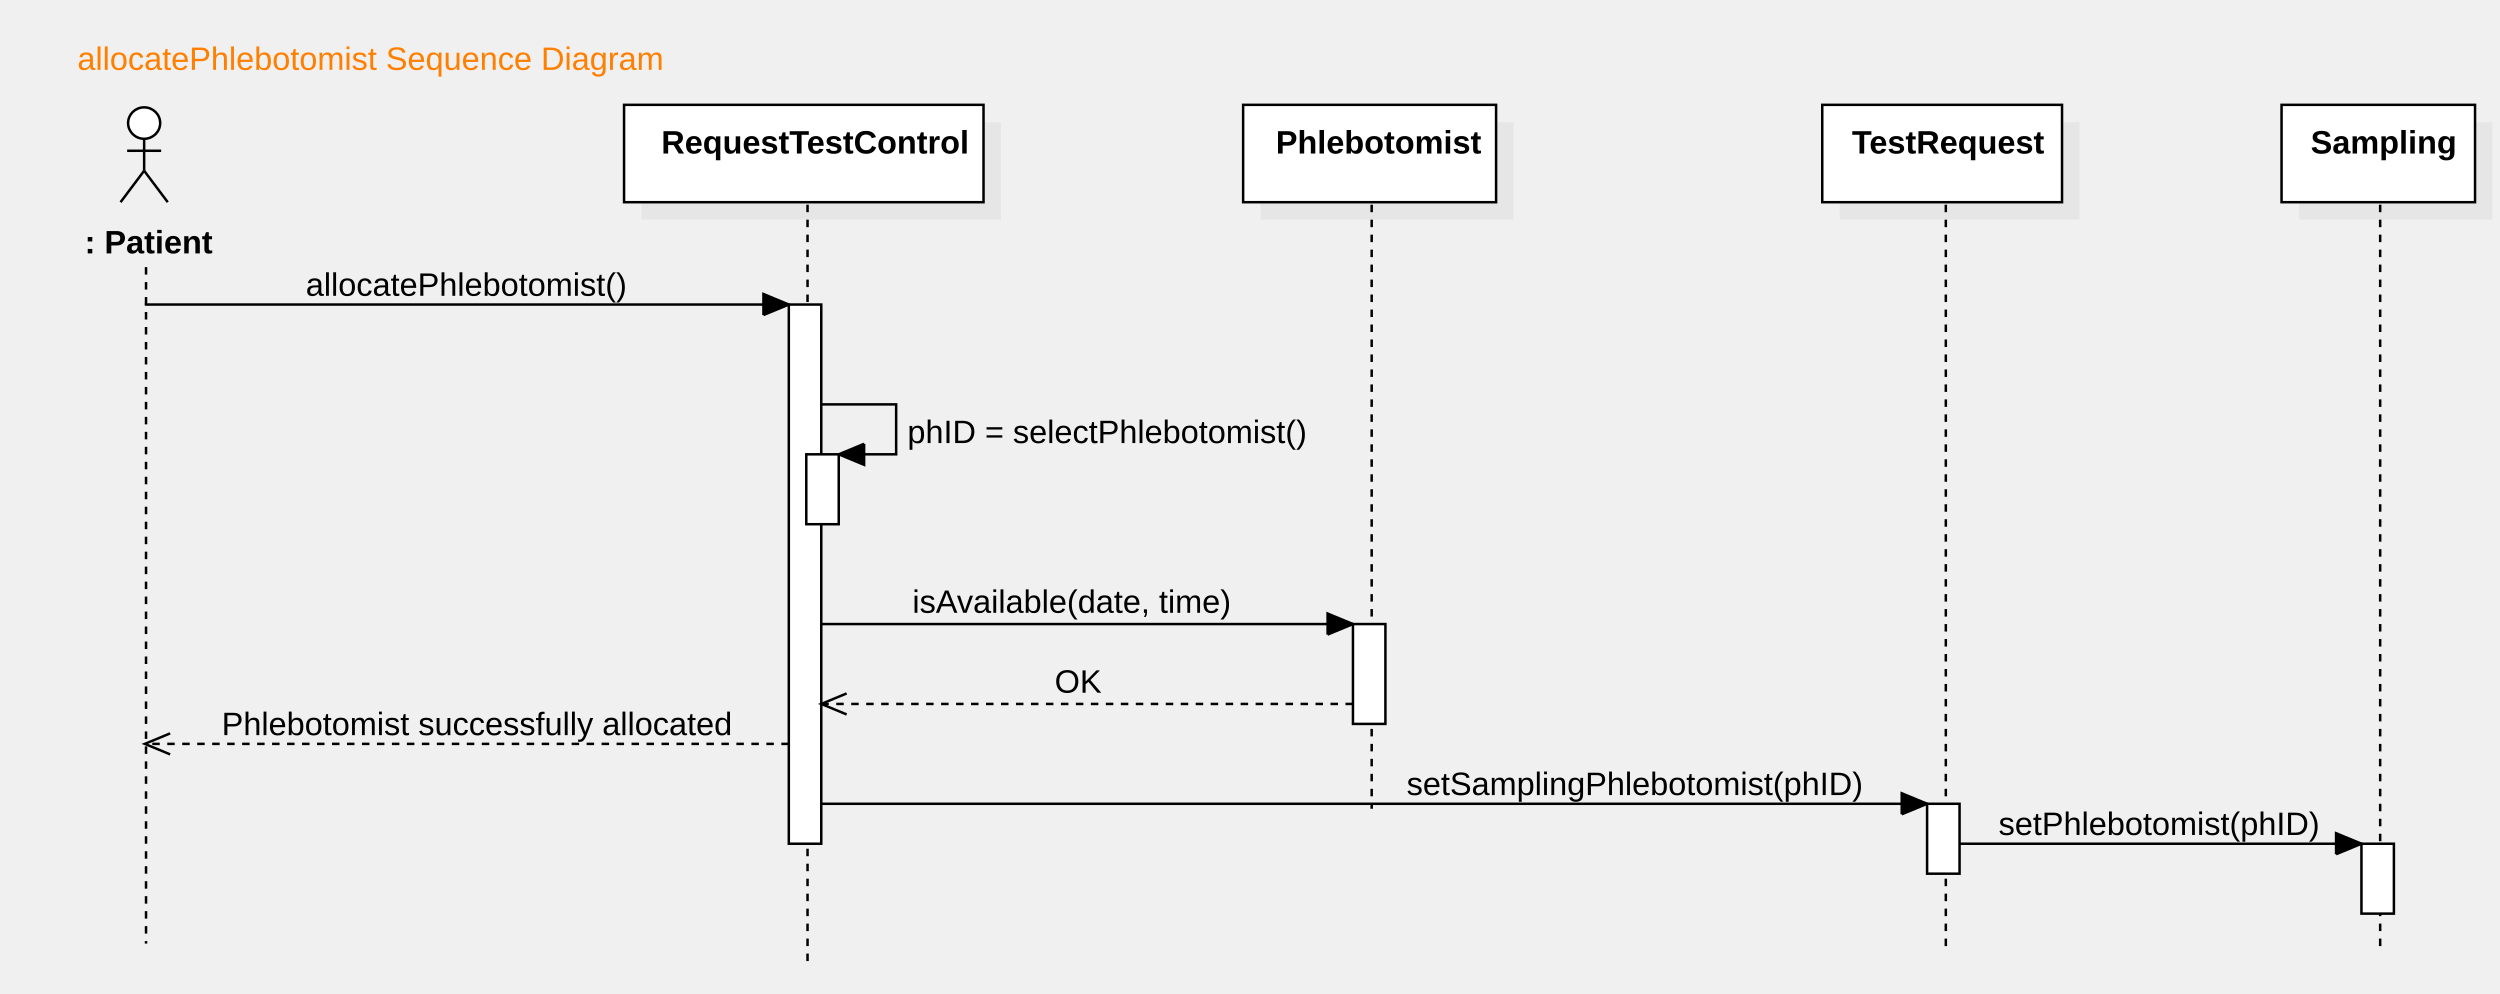
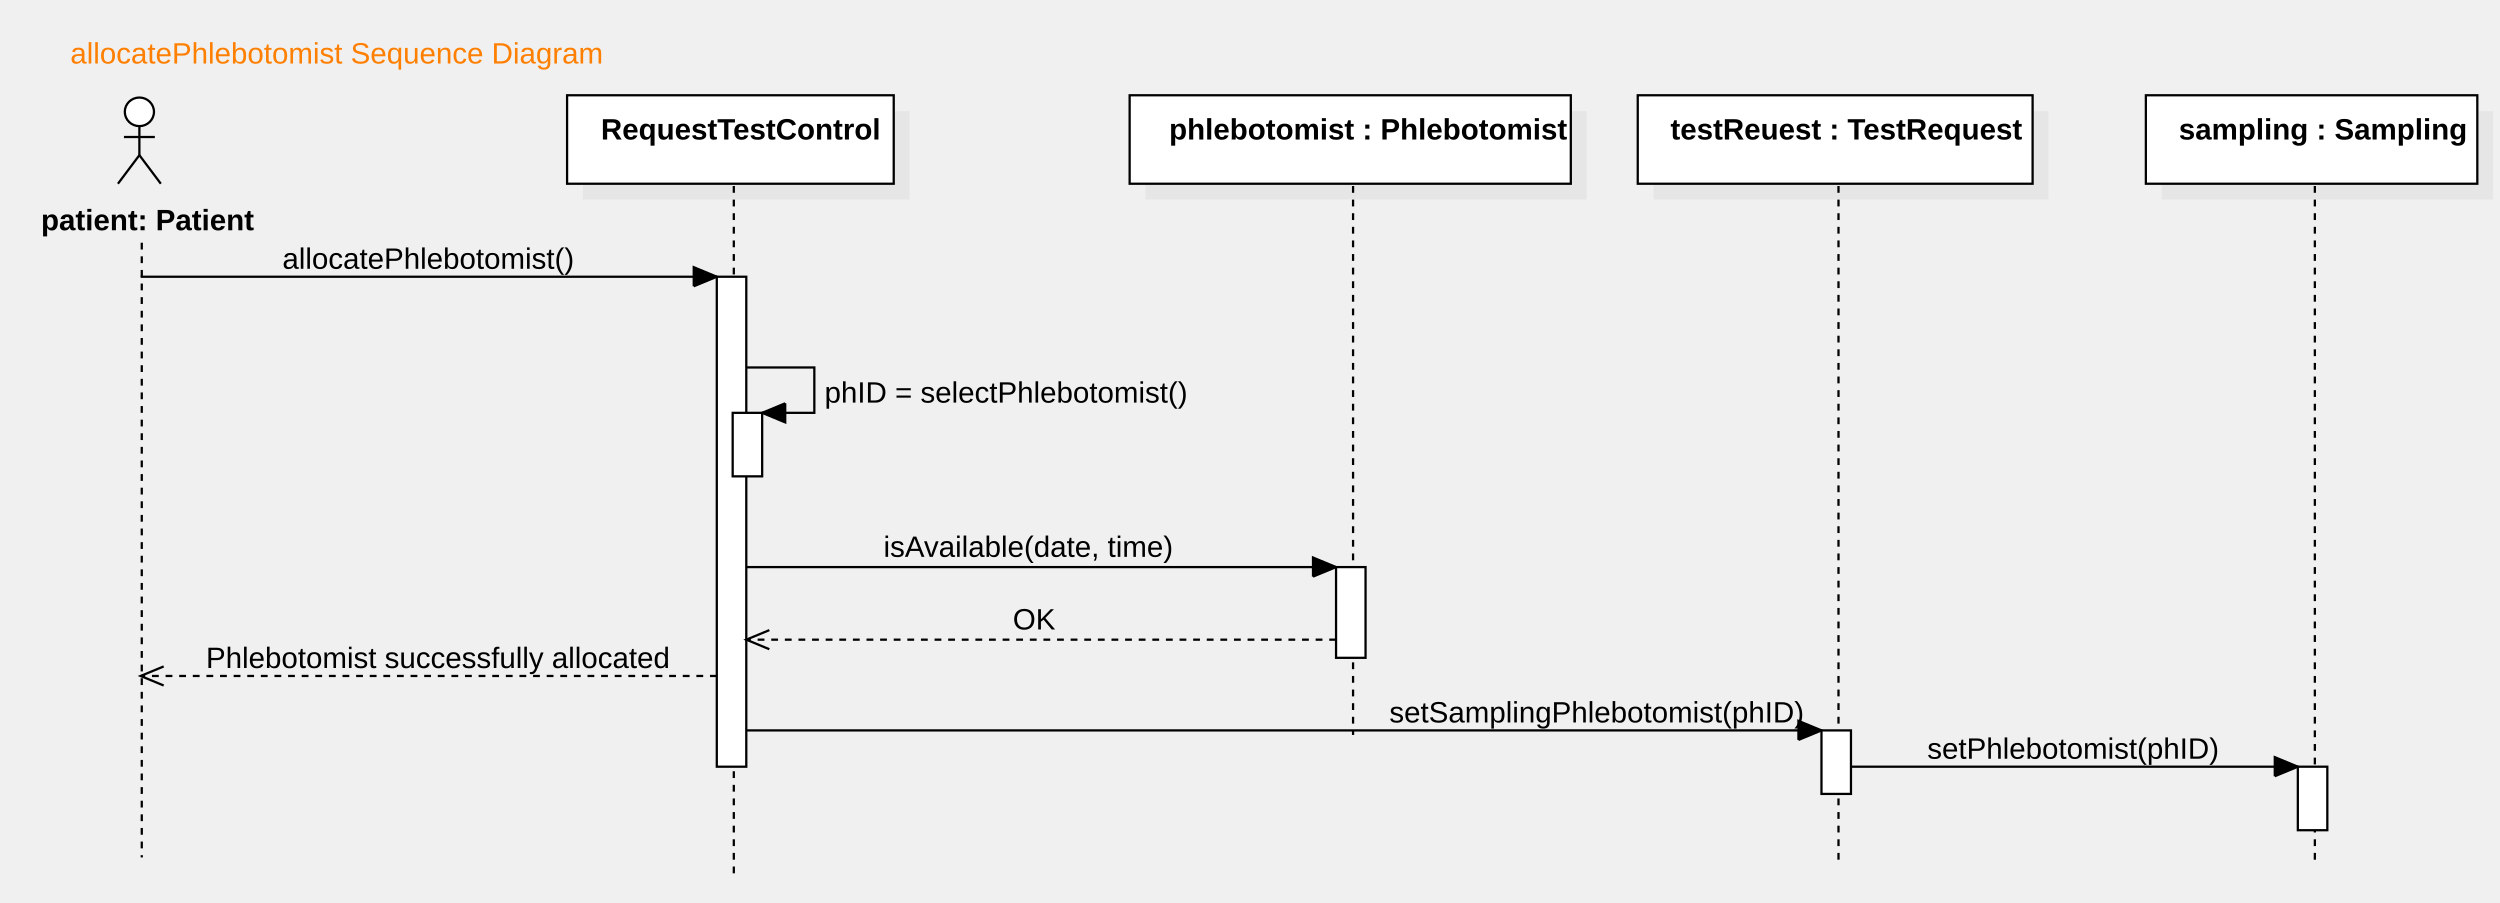
- <svg xmlns="http://www.w3.org/2000/svg" version="1.1" width="1001.506" height="398">
+ <svg xmlns="http://www.w3.org/2000/svg" version="1.1" width="1102.125" height="398">
  <defs />
  <g>
    <text fill="#eeeeee" stroke="none" font-family="Arial" font-size="24px" font-style="normal" font-weight="normal" text-decoration="none" x="0" y="0" />
    <text fill="#eeeeee" stroke="none" font-family="Arial" font-size="24px" font-style="normal" font-weight="normal" text-decoration="none" x="0" y="30" />
    <text fill="#eeeeee" stroke="none" font-family="Arial" font-size="24px" font-style="normal" font-weight="normal" text-decoration="none" x="0" y="60" />
    <text fill="#eeeeee" stroke="none" font-family="Arial" font-size="24px" font-style="normal" font-weight="normal" text-decoration="none" x="0" y="90" />
    <text fill="#eeeeee" stroke="none" font-family="Arial" font-size="24px" font-style="normal" font-weight="normal" text-decoration="none" x="0" y="120" />
    <text fill="#eeeeee" stroke="none" font-family="Arial" font-size="24px" font-style="normal" font-weight="normal" text-decoration="none" x="0" y="150" />
    <text fill="#eeeeee" stroke="none" font-family="Arial" font-size="24px" font-style="normal" font-weight="normal" text-decoration="none" x="0" y="180" />
    <text fill="#eeeeee" stroke="none" font-family="Arial" font-size="24px" font-style="normal" font-weight="normal" text-decoration="none" x="0" y="210" />
    <text fill="#eeeeee" stroke="none" font-family="Arial" font-size="24px" font-style="normal" font-weight="normal" text-decoration="none" x="0" y="240" />
    <text fill="#eeeeee" stroke="none" font-family="Arial" font-size="24px" font-style="normal" font-weight="normal" text-decoration="none" x="0" y="270" />
    <text fill="#eeeeee" stroke="none" font-family="Arial" font-size="24px" font-style="normal" font-weight="normal" text-decoration="none" x="0" y="300" />
    <text fill="#eeeeee" stroke="none" font-family="Arial" font-size="24px" font-style="normal" font-weight="normal" text-decoration="none" x="0" y="330" />
    <text fill="#eeeeee" stroke="none" font-family="Arial" font-size="24px" font-style="normal" font-weight="normal" text-decoration="none" x="0" y="360" />
    <text fill="#eeeeee" stroke="none" font-family="Arial" font-size="24px" font-style="normal" font-weight="normal" text-decoration="none" x="0" y="390" />
    <text fill="#eeeeee" stroke="none" font-family="Arial" font-size="24px" font-style="normal" font-weight="normal" text-decoration="none" x="200" y="0" />
    <text fill="#eeeeee" stroke="none" font-family="Arial" font-size="24px" font-style="normal" font-weight="normal" text-decoration="none" x="200" y="30" />
    <text fill="#eeeeee" stroke="none" font-family="Arial" font-size="24px" font-style="normal" font-weight="normal" text-decoration="none" x="200" y="60" />
    <text fill="#eeeeee" stroke="none" font-family="Arial" font-size="24px" font-style="normal" font-weight="normal" text-decoration="none" x="200" y="90" />
    <text fill="#eeeeee" stroke="none" font-family="Arial" font-size="24px" font-style="normal" font-weight="normal" text-decoration="none" x="200" y="120" />
    <text fill="#eeeeee" stroke="none" font-family="Arial" font-size="24px" font-style="normal" font-weight="normal" text-decoration="none" x="200" y="150" />
    <text fill="#eeeeee" stroke="none" font-family="Arial" font-size="24px" font-style="normal" font-weight="normal" text-decoration="none" x="200" y="180" />
    <text fill="#eeeeee" stroke="none" font-family="Arial" font-size="24px" font-style="normal" font-weight="normal" text-decoration="none" x="200" y="210" />
    <text fill="#eeeeee" stroke="none" font-family="Arial" font-size="24px" font-style="normal" font-weight="normal" text-decoration="none" x="200" y="240" />
    <text fill="#eeeeee" stroke="none" font-family="Arial" font-size="24px" font-style="normal" font-weight="normal" text-decoration="none" x="200" y="270" />
    <text fill="#eeeeee" stroke="none" font-family="Arial" font-size="24px" font-style="normal" font-weight="normal" text-decoration="none" x="200" y="300" />
    <text fill="#eeeeee" stroke="none" font-family="Arial" font-size="24px" font-style="normal" font-weight="normal" text-decoration="none" x="200" y="330" />
    <text fill="#eeeeee" stroke="none" font-family="Arial" font-size="24px" font-style="normal" font-weight="normal" text-decoration="none" x="200" y="360" />
    <text fill="#eeeeee" stroke="none" font-family="Arial" font-size="24px" font-style="normal" font-weight="normal" text-decoration="none" x="200" y="390" />
    <text fill="#eeeeee" stroke="none" font-family="Arial" font-size="24px" font-style="normal" font-weight="normal" text-decoration="none" x="400" y="0" />
    <text fill="#eeeeee" stroke="none" font-family="Arial" font-size="24px" font-style="normal" font-weight="normal" text-decoration="none" x="400" y="30" />
    <text fill="#eeeeee" stroke="none" font-family="Arial" font-size="24px" font-style="normal" font-weight="normal" text-decoration="none" x="400" y="60" />
    <text fill="#eeeeee" stroke="none" font-family="Arial" font-size="24px" font-style="normal" font-weight="normal" text-decoration="none" x="400" y="90" />
    <text fill="#eeeeee" stroke="none" font-family="Arial" font-size="24px" font-style="normal" font-weight="normal" text-decoration="none" x="400" y="120" />
    <text fill="#eeeeee" stroke="none" font-family="Arial" font-size="24px" font-style="normal" font-weight="normal" text-decoration="none" x="400" y="150" />
    <text fill="#eeeeee" stroke="none" font-family="Arial" font-size="24px" font-style="normal" font-weight="normal" text-decoration="none" x="400" y="180" />
    <text fill="#eeeeee" stroke="none" font-family="Arial" font-size="24px" font-style="normal" font-weight="normal" text-decoration="none" x="400" y="210" />
    <text fill="#eeeeee" stroke="none" font-family="Arial" font-size="24px" font-style="normal" font-weight="normal" text-decoration="none" x="400" y="240" />
    <text fill="#eeeeee" stroke="none" font-family="Arial" font-size="24px" font-style="normal" font-weight="normal" text-decoration="none" x="400" y="270" />
    <text fill="#eeeeee" stroke="none" font-family="Arial" font-size="24px" font-style="normal" font-weight="normal" text-decoration="none" x="400" y="300" />
    <text fill="#eeeeee" stroke="none" font-family="Arial" font-size="24px" font-style="normal" font-weight="normal" text-decoration="none" x="400" y="330" />
    <text fill="#eeeeee" stroke="none" font-family="Arial" font-size="24px" font-style="normal" font-weight="normal" text-decoration="none" x="400" y="360" />
    <text fill="#eeeeee" stroke="none" font-family="Arial" font-size="24px" font-style="normal" font-weight="normal" text-decoration="none" x="400" y="390" />
    <text fill="#eeeeee" stroke="none" font-family="Arial" font-size="24px" font-style="normal" font-weight="normal" text-decoration="none" x="600" y="0" />
    <text fill="#eeeeee" stroke="none" font-family="Arial" font-size="24px" font-style="normal" font-weight="normal" text-decoration="none" x="600" y="30" />
    <text fill="#eeeeee" stroke="none" font-family="Arial" font-size="24px" font-style="normal" font-weight="normal" text-decoration="none" x="600" y="60" />
    <text fill="#eeeeee" stroke="none" font-family="Arial" font-size="24px" font-style="normal" font-weight="normal" text-decoration="none" x="600" y="90" />
    <text fill="#eeeeee" stroke="none" font-family="Arial" font-size="24px" font-style="normal" font-weight="normal" text-decoration="none" x="600" y="120" />
    <text fill="#eeeeee" stroke="none" font-family="Arial" font-size="24px" font-style="normal" font-weight="normal" text-decoration="none" x="600" y="150" />
    <text fill="#eeeeee" stroke="none" font-family="Arial" font-size="24px" font-style="normal" font-weight="normal" text-decoration="none" x="600" y="180" />
    <text fill="#eeeeee" stroke="none" font-family="Arial" font-size="24px" font-style="normal" font-weight="normal" text-decoration="none" x="600" y="210" />
    <text fill="#eeeeee" stroke="none" font-family="Arial" font-size="24px" font-style="normal" font-weight="normal" text-decoration="none" x="600" y="240" />
    <text fill="#eeeeee" stroke="none" font-family="Arial" font-size="24px" font-style="normal" font-weight="normal" text-decoration="none" x="600" y="270" />
    <text fill="#eeeeee" stroke="none" font-family="Arial" font-size="24px" font-style="normal" font-weight="normal" text-decoration="none" x="600" y="300" />
    <text fill="#eeeeee" stroke="none" font-family="Arial" font-size="24px" font-style="normal" font-weight="normal" text-decoration="none" x="600" y="330" />
    <text fill="#eeeeee" stroke="none" font-family="Arial" font-size="24px" font-style="normal" font-weight="normal" text-decoration="none" x="600" y="360" />
    <text fill="#eeeeee" stroke="none" font-family="Arial" font-size="24px" font-style="normal" font-weight="normal" text-decoration="none" x="600" y="390" />
    <text fill="#eeeeee" stroke="none" font-family="Arial" font-size="24px" font-style="normal" font-weight="normal" text-decoration="none" x="800" y="0" />
    <text fill="#eeeeee" stroke="none" font-family="Arial" font-size="24px" font-style="normal" font-weight="normal" text-decoration="none" x="800" y="30" />
    <text fill="#eeeeee" stroke="none" font-family="Arial" font-size="24px" font-style="normal" font-weight="normal" text-decoration="none" x="800" y="60" />
    <text fill="#eeeeee" stroke="none" font-family="Arial" font-size="24px" font-style="normal" font-weight="normal" text-decoration="none" x="800" y="90" />
    <text fill="#eeeeee" stroke="none" font-family="Arial" font-size="24px" font-style="normal" font-weight="normal" text-decoration="none" x="800" y="120" />
    <text fill="#eeeeee" stroke="none" font-family="Arial" font-size="24px" font-style="normal" font-weight="normal" text-decoration="none" x="800" y="150" />
    <text fill="#eeeeee" stroke="none" font-family="Arial" font-size="24px" font-style="normal" font-weight="normal" text-decoration="none" x="800" y="180" />
    <text fill="#eeeeee" stroke="none" font-family="Arial" font-size="24px" font-style="normal" font-weight="normal" text-decoration="none" x="800" y="210" />
    <text fill="#eeeeee" stroke="none" font-family="Arial" font-size="24px" font-style="normal" font-weight="normal" text-decoration="none" x="800" y="240" />
    <text fill="#eeeeee" stroke="none" font-family="Arial" font-size="24px" font-style="normal" font-weight="normal" text-decoration="none" x="800" y="270" />
    <text fill="#eeeeee" stroke="none" font-family="Arial" font-size="24px" font-style="normal" font-weight="normal" text-decoration="none" x="800" y="300" />
    <text fill="#eeeeee" stroke="none" font-family="Arial" font-size="24px" font-style="normal" font-weight="normal" text-decoration="none" x="800" y="330" />
    <text fill="#eeeeee" stroke="none" font-family="Arial" font-size="24px" font-style="normal" font-weight="normal" text-decoration="none" x="800" y="360" />
    <text fill="#eeeeee" stroke="none" font-family="Arial" font-size="24px" font-style="normal" font-weight="normal" text-decoration="none" x="800" y="390" />
    <text fill="#eeeeee" stroke="none" font-family="Arial" font-size="24px" font-style="normal" font-weight="normal" text-decoration="none" x="1000" y="0" />
    <text fill="#eeeeee" stroke="none" font-family="Arial" font-size="24px" font-style="normal" font-weight="normal" text-decoration="none" x="1000" y="30" />
    <text fill="#eeeeee" stroke="none" font-family="Arial" font-size="24px" font-style="normal" font-weight="normal" text-decoration="none" x="1000" y="60" />
    <text fill="#eeeeee" stroke="none" font-family="Arial" font-size="24px" font-style="normal" font-weight="normal" text-decoration="none" x="1000" y="90" />
    <text fill="#eeeeee" stroke="none" font-family="Arial" font-size="24px" font-style="normal" font-weight="normal" text-decoration="none" x="1000" y="120" />
    <text fill="#eeeeee" stroke="none" font-family="Arial" font-size="24px" font-style="normal" font-weight="normal" text-decoration="none" x="1000" y="150" />
    <text fill="#eeeeee" stroke="none" font-family="Arial" font-size="24px" font-style="normal" font-weight="normal" text-decoration="none" x="1000" y="180" />
    <text fill="#eeeeee" stroke="none" font-family="Arial" font-size="24px" font-style="normal" font-weight="normal" text-decoration="none" x="1000" y="210" />
    <text fill="#eeeeee" stroke="none" font-family="Arial" font-size="24px" font-style="normal" font-weight="normal" text-decoration="none" x="1000" y="240" />
    <text fill="#eeeeee" stroke="none" font-family="Arial" font-size="24px" font-style="normal" font-weight="normal" text-decoration="none" x="1000" y="270" />
    <text fill="#eeeeee" stroke="none" font-family="Arial" font-size="24px" font-style="normal" font-weight="normal" text-decoration="none" x="1000" y="300" />
    <text fill="#eeeeee" stroke="none" font-family="Arial" font-size="24px" font-style="normal" font-weight="normal" text-decoration="none" x="1000" y="330" />
    <text fill="#eeeeee" stroke="none" font-family="Arial" font-size="24px" font-style="normal" font-weight="normal" text-decoration="none" x="1000" y="360" />
    <text fill="#eeeeee" stroke="none" font-family="Arial" font-size="24px" font-style="normal" font-weight="normal" text-decoration="none" x="1000" y="390" />
    <g transform="translate(-278,2) scale(1,1)">
-       <path fill="#ffffff" stroke="none" d="M 329.314 47.3 C 329.314 43.821 332.193 41 335.743 41 C 339.294 41 342.172 43.821 342.172 47.3 C 342.172 50.779 339.294 53.6 335.743 53.6 C 332.193 53.6 329.314 50.779 329.314 47.3 Z" />
-     </g>
-     <g transform="translate(-278,2) scale(1,1)">
-       <path fill="none" stroke="#000000" d="M 329.314 47.3 C 329.314 43.821 332.193 41 335.743 41 C 339.294 41 342.172 43.821 342.172 47.3 C 342.172 50.779 339.294 53.6 335.743 53.6 C 332.193 53.6 329.314 50.779 329.314 47.3 Z" stroke-miterlimit="10" />
-     </g>
-     <g transform="translate(-278,2) scale(1,1)">
-       <path fill="none" stroke="#000000" d="M 335.743 53.6 L 335.743 66.4" stroke-miterlimit="10" />
-     </g>
-     <g transform="translate(-278,2) scale(1,1)">
-       <path fill="none" stroke="#000000" d="M 328.936 58.4 L 342.551 58.4" stroke-miterlimit="10" />
-     </g>
-     <g transform="translate(-278,2) scale(1,1)">
-       <path fill="none" stroke="#000000" d="M 335.743 66.4 L 326.289 79" stroke-miterlimit="10" />
-     </g>
-     <g transform="translate(-278,2) scale(1,1)">
-       <path fill="none" stroke="#000000" d="M 335.743 66.4 L 345.198 79" stroke-miterlimit="10" />
-     </g>
-     <g transform="translate(-278,2) scale(1,1)">
-       <g>
-         <path fill="none" stroke="none" />
-         <text fill="#000000" stroke="none" font-family="Arial" font-size="13px" font-style="normal" font-weight="bold" text-decoration="none" x="311.895" y="99.5">: Patient</text>
-       </g>
-     </g>
-     <g transform="translate(-278,2) scale(1,1)">
-       <path fill="none" stroke="#000000" d="M 336.5 105 L 336.5 376" stroke-miterlimit="10" stroke-dasharray="3" />
+       <path fill="#ffffff" stroke="none" d="M 333.018 47.3 C 333.018 43.821 335.897 41 339.447 41 C 342.998 41 345.876 43.821 345.876 47.3 C 345.876 50.779 342.998 53.6 339.447 53.6 C 335.897 53.6 333.018 50.779 333.018 47.3 Z" />
+     </g>
+     <g transform="translate(-278,2) scale(1,1)">
+       <path fill="none" stroke="#000000" d="M 333.018 47.3 C 333.018 43.821 335.897 41 339.447 41 C 342.998 41 345.876 43.821 345.876 47.3 C 345.876 50.779 342.998 53.6 339.447 53.6 C 335.897 53.6 333.018 50.779 333.018 47.3 Z" stroke-miterlimit="10" />
+     </g>
+     <g transform="translate(-278,2) scale(1,1)">
+       <path fill="none" stroke="#000000" d="M 339.447 53.6 L 339.447 66.4" stroke-miterlimit="10" />
+     </g>
+     <g transform="translate(-278,2) scale(1,1)">
+       <path fill="none" stroke="#000000" d="M 332.64 58.4 L 346.255 58.4" stroke-miterlimit="10" />
+     </g>
+     <g transform="translate(-278,2) scale(1,1)">
+       <path fill="none" stroke="#000000" d="M 339.447 66.4 L 329.993 79" stroke-miterlimit="10" />
+     </g>
+     <g transform="translate(-278,2) scale(1,1)">
+       <path fill="none" stroke="#000000" d="M 339.447 66.4 L 348.902 79" stroke-miterlimit="10" />
+     </g>
+     <g transform="translate(-278,2) scale(1,1)">
+       <g>
+         <path fill="none" stroke="none" />
+         <text fill="#000000" stroke="none" font-family="Arial" font-size="13px" font-style="normal" font-weight="bold" text-decoration="none" x="296.083" y="99.5">patient: Patient</text>
+       </g>
+     </g>
+     <g transform="translate(-278,2) scale(1,1)">
+       <path fill="none" stroke="#000000" d="M 340.5 105 L 340.5 376" stroke-miterlimit="10" stroke-dasharray="3" />
    </g>
    <g transform="translate(-278,2) scale(1,1)">
      <rect fill="#C0C0C0" stroke="none" x="535" y="47" width="144" height="39" opacity="0.2" />
    </g>
    <g transform="translate(-278,2) scale(1,1)">
      <rect fill="#ffffff" stroke="none" x="528" y="40" width="144" height="39" />
    </g>
    <g transform="translate(-278,2) scale(1,1)">
      <path fill="none" stroke="#000000" d="M 528 40 L 672 40 L 672 79 L 528 79 L 528 40 Z Z" stroke-miterlimit="10" />
    </g>
    <g transform="translate(-278,2) scale(1,1)">
      <g>
        <path fill="none" stroke="none" />
        <text fill="#000000" stroke="none" font-family="Arial" font-size="13px" font-style="normal" font-weight="bold" text-decoration="none" x="542.916" y="59.5">RequestTestControl</text>
      </g>
    </g>
    <g transform="translate(-278,2) scale(1,1)">
      <path fill="none" stroke="#000000" d="M 601.5 80 L 601.5 386" stroke-miterlimit="10" stroke-dasharray="3" />
    </g>
    <g transform="translate(-278,2) scale(1,1)">
      <g>
        <path fill="none" stroke="none" />
        <text fill="#ff7f00" stroke="none" font-family="Arial" font-size="13px" font-style="normal" font-weight="normal" text-decoration="none" x="309" y="26">allocatePhlebotomist Sequence Diagram</text>
      </g>
    </g>
    <g transform="translate(-278,2) scale(1,1)">
-       <rect fill="#C0C0C0" stroke="none" x="1199" y="47" width="77.506" height="39" opacity="0.2" />
-     </g>
-     <g transform="translate(-278,2) scale(1,1)">
-       <rect fill="#ffffff" stroke="none" x="1192" y="40" width="77.506" height="39" />
-     </g>
-     <g transform="translate(-278,2) scale(1,1)">
-       <path fill="none" stroke="#000000" d="M 1192 40 L 1269.506 40 L 1269.506 79 L 1192 79 L 1192 40 Z Z" stroke-miterlimit="10" />
-     </g>
-     <g transform="translate(-278,2) scale(1,1)">
-       <g>
-         <path fill="none" stroke="none" />
-         <text fill="#000000" stroke="none" font-family="Arial" font-size="13px" font-style="normal" font-weight="bold" text-decoration="none" x="1203.655" y="59.5">Sampling</text>
-       </g>
-     </g>
-     <g transform="translate(-278,2) scale(1,1)">
-       <path fill="none" stroke="#000000" d="M 1231.5 80 L 1231.5 378" stroke-miterlimit="10" stroke-dasharray="3" />
-     </g>
-     <g transform="translate(-278,2) scale(1,1)">
-       <rect fill="#C0C0C0" stroke="none" x="783" y="47" width="101.335" height="39" opacity="0.2" />
-     </g>
-     <g transform="translate(-278,2) scale(1,1)">
-       <rect fill="#ffffff" stroke="none" x="776" y="40" width="101.335" height="39" />
-     </g>
-     <g transform="translate(-278,2) scale(1,1)">
-       <path fill="none" stroke="#000000" d="M 776 40 L 877.335 40 L 877.335 79 L 776 79 L 776 40 Z Z" stroke-miterlimit="10" />
-     </g>
-     <g transform="translate(-278,2) scale(1,1)">
-       <g>
-         <path fill="none" stroke="none" />
-         <text fill="#000000" stroke="none" font-family="Arial" font-size="13px" font-style="normal" font-weight="bold" text-decoration="none" x="789.093" y="59.5">Phlebotomist</text>
-       </g>
-     </g>
-     <g transform="translate(-278,2) scale(1,1)">
-       <path fill="none" stroke="#000000" d="M 827.5 80 L 827.5 322" stroke-miterlimit="10" stroke-dasharray="3" />
-     </g>
-     <g transform="translate(-278,2) scale(1,1)">
-       <rect fill="#C0C0C0" stroke="none" x="1015" y="47" width="96.054" height="39" opacity="0.2" />
-     </g>
-     <g transform="translate(-278,2) scale(1,1)">
-       <rect fill="#ffffff" stroke="none" x="1008" y="40" width="96.054" height="39" />
-     </g>
-     <g transform="translate(-278,2) scale(1,1)">
-       <path fill="none" stroke="#000000" d="M 1008 40 L 1104.054 40 L 1104.054 79 L 1008 79 L 1008 40 Z Z" stroke-miterlimit="10" />
-     </g>
-     <g transform="translate(-278,2) scale(1,1)">
-       <g>
-         <path fill="none" stroke="none" />
-         <text fill="#000000" stroke="none" font-family="Arial" font-size="13px" font-style="normal" font-weight="bold" text-decoration="none" x="1019.896" y="59.5">TestRequest</text>
-       </g>
-     </g>
-     <g transform="translate(-278,2) scale(1,1)">
-       <path fill="none" stroke="#000000" d="M 1057.5 80 L 1057.5 378" stroke-miterlimit="10" stroke-dasharray="3" />
-     </g>
-     <g transform="translate(-278,2) scale(1,1)">
-       <path fill="none" stroke="#000000" d="M 336 120 L 594 120" stroke-miterlimit="10" />
+       <rect fill="#C0C0C0" stroke="none" x="1231" y="47" width="146.125" height="39" opacity="0.2" />
+     </g>
+     <g transform="translate(-278,2) scale(1,1)">
+       <rect fill="#ffffff" stroke="none" x="1224" y="40" width="146.125" height="39" />
+     </g>
+     <g transform="translate(-278,2) scale(1,1)">
+       <path fill="none" stroke="#000000" d="M 1224 40 L 1370.125 40 L 1370.125 79 L 1224 79 L 1224 40 Z Z" stroke-miterlimit="10" />
+     </g>
+     <g transform="translate(-278,2) scale(1,1)">
+       <g>
+         <path fill="none" stroke="none" />
+         <text fill="#000000" stroke="none" font-family="Arial" font-size="13px" font-style="normal" font-weight="bold" text-decoration="none" x="1238.534" y="59.5">sampling : Sampling</text>
+       </g>
+     </g>
+     <g transform="translate(-278,2) scale(1,1)">
+       <path fill="none" stroke="#000000" d="M 1298.5 80 L 1298.5 378" stroke-miterlimit="10" stroke-dasharray="3" />
+     </g>
+     <g transform="translate(-278,2) scale(1,1)">
+       <rect fill="#C0C0C0" stroke="none" x="783" y="47" width="194.494" height="39" opacity="0.2" />
+     </g>
+     <g transform="translate(-278,2) scale(1,1)">
+       <rect fill="#ffffff" stroke="none" x="776" y="40" width="194.494" height="39" />
+     </g>
+     <g transform="translate(-278,2) scale(1,1)">
+       <path fill="none" stroke="#000000" d="M 776 40 L 970.494 40 L 970.494 79 L 776 79 L 776 40 Z Z" stroke-miterlimit="10" />
+     </g>
+     <g transform="translate(-278,2) scale(1,1)">
+       <g>
+         <path fill="none" stroke="none" />
+         <text fill="#000000" stroke="none" font-family="Arial" font-size="13px" font-style="normal" font-weight="bold" text-decoration="none" x="793.4" y="59.5">phlebotomist : Phlebotomist</text>
+       </g>
+     </g>
+     <g transform="translate(-278,2) scale(1,1)">
+       <path fill="none" stroke="#000000" d="M 874.5 80 L 874.5 322" stroke-miterlimit="10" stroke-dasharray="3" />
+     </g>
+     <g transform="translate(-278,2) scale(1,1)">
+       <rect fill="#C0C0C0" stroke="none" x="1007" y="47" width="174.073" height="39" opacity="0.2" />
+     </g>
+     <g transform="translate(-278,2) scale(1,1)">
+       <rect fill="#ffffff" stroke="none" x="1000" y="40" width="174.073" height="39" />
+     </g>
+     <g transform="translate(-278,2) scale(1,1)">
+       <path fill="none" stroke="#000000" d="M 1000 40 L 1174.073 40 L 1174.073 79 L 1000 79 L 1000 40 Z Z" stroke-miterlimit="10" />
+     </g>
+     <g transform="translate(-278,2) scale(1,1)">
+       <g>
+         <path fill="none" stroke="none" />
+         <text fill="#000000" stroke="none" font-family="Arial" font-size="13px" font-style="normal" font-weight="bold" text-decoration="none" x="1014.416" y="59.5">testReuest : TestRequest</text>
+       </g>
+     </g>
+     <g transform="translate(-278,2) scale(1,1)">
+       <path fill="none" stroke="#000000" d="M 1088.5 80 L 1088.5 378" stroke-miterlimit="10" stroke-dasharray="3" />
+     </g>
+     <g transform="translate(-278,2) scale(1,1)">
+       <path fill="none" stroke="#000000" d="M 340 120 L 594 120" stroke-miterlimit="10" />
    </g>
    <g transform="translate(-278,2) scale(1,1)">
      <path fill="#000000" stroke="none" d="M 583.837 124.21 L 594 120 L 583.837 115.79" />
    </g>
    <g transform="translate(-278,2) scale(1,1)">
      <path fill="none" stroke="#000000" d="M 583.837 124.21 L 594 120 L 583.837 115.79 L 583.837 124.21" stroke-miterlimit="10" />
    </g>
    <g transform="translate(-278,2) scale(1,1)">
      <g>
        <path fill="none" stroke="none" />
-         <text fill="#000000" stroke="none" font-family="Arial" font-size="13px" font-style="normal" font-weight="normal" text-decoration="none" x="400.5" y="116.5">allocatePhlebotomist()</text>
+         <text fill="#000000" stroke="none" font-family="Arial" font-size="13px" font-style="normal" font-weight="normal" text-decoration="none" x="402.5" y="116.5">allocatePhlebotomist()</text>
      </g>
    </g>
    <g transform="translate(-278,2) scale(1,1)">
      <rect fill="#ffffff" stroke="none" x="594" y="120" width="13" height="216" />
    </g>
    <g transform="translate(-278,2) scale(1,1)">
      <path fill="none" stroke="#000000" d="M 594 120 L 607 120 L 607 336 L 594 336 L 594 120 Z Z" stroke-miterlimit="10" />
    </g>
    <g transform="translate(-278,2) scale(1,1)">
      <path fill="none" stroke="#000000" d="M 607 160 L 637 160 L 637 180 L 614 180" stroke-miterlimit="10" />
    </g>
    <g transform="translate(-278,2) scale(1,1)">
      <path fill="#000000" stroke="none" d="M 624.163 175.79 L 614 180 L 624.163 184.21" />
    </g>
    <g transform="translate(-278,2) scale(1,1)">
      <path fill="none" stroke="#000000" d="M 624.163 175.79 L 614 180 L 624.163 184.21 L 624.163 175.79" stroke-miterlimit="10" />
    </g>
    <g transform="translate(-278,2) scale(1,1)">
      <g>
        <path fill="none" stroke="none" />
        <text fill="#000000" stroke="none" font-family="Arial" font-size="13px" font-style="normal" font-weight="normal" text-decoration="none" x="641.5" y="175.5">phID = selectPhlebotomist()</text>
      </g>
    </g>
    <g transform="translate(-278,2) scale(1,1)">
      <rect fill="#ffffff" stroke="none" x="601" y="180" width="13" height="28" />
    </g>
    <g transform="translate(-278,2) scale(1,1)">
      <path fill="none" stroke="#000000" d="M 601 180 L 614 180 L 614 208 L 601 208 L 601 180 Z Z" stroke-miterlimit="10" />
    </g>
    <g transform="translate(-278,2) scale(1,1)">
-       <path fill="none" stroke="#000000" d="M 607 248 L 820 248" stroke-miterlimit="10" />
-     </g>
-     <g transform="translate(-278,2) scale(1,1)">
-       <path fill="#000000" stroke="none" d="M 809.837 252.21 L 820 248 L 809.837 243.79" />
-     </g>
-     <g transform="translate(-278,2) scale(1,1)">
-       <path fill="none" stroke="#000000" d="M 809.837 252.21 L 820 248 L 809.837 243.79 L 809.837 252.21" stroke-miterlimit="10" />
-     </g>
-     <g transform="translate(-278,2) scale(1,1)">
-       <g>
-         <path fill="none" stroke="none" />
-         <text fill="#000000" stroke="none" font-family="Arial" font-size="13px" font-style="normal" font-weight="normal" text-decoration="none" x="643.5" y="243.5">isAvailable(date, time)</text>
-       </g>
-     </g>
-     <g transform="translate(-278,2) scale(1,1)">
-       <rect fill="#ffffff" stroke="none" x="820" y="248" width="13" height="40" />
-     </g>
-     <g transform="translate(-278,2) scale(1,1)">
-       <path fill="none" stroke="#000000" d="M 820 248 L 833 248 L 833 288 L 820 288 L 820 248 Z Z" stroke-miterlimit="10" />
-     </g>
-     <g transform="translate(-278,2) scale(1,1)">
-       <path fill="none" stroke="#000000" d="M 820 280 L 607 280" stroke-miterlimit="10" stroke-dasharray="3" />
+       <path fill="none" stroke="#000000" d="M 607 248 L 867 248" stroke-miterlimit="10" />
+     </g>
+     <g transform="translate(-278,2) scale(1,1)">
+       <path fill="#000000" stroke="none" d="M 856.837 252.21 L 867 248 L 856.837 243.79" />
+     </g>
+     <g transform="translate(-278,2) scale(1,1)">
+       <path fill="none" stroke="#000000" d="M 856.837 252.21 L 867 248 L 856.837 243.79 L 856.837 252.21" stroke-miterlimit="10" />
+     </g>
+     <g transform="translate(-278,2) scale(1,1)">
+       <g>
+         <path fill="none" stroke="none" />
+         <text fill="#000000" stroke="none" font-family="Arial" font-size="13px" font-style="normal" font-weight="normal" text-decoration="none" x="667.5" y="243.5">isAvailable(date, time)</text>
+       </g>
+     </g>
+     <g transform="translate(-278,2) scale(1,1)">
+       <rect fill="#ffffff" stroke="none" x="867" y="248" width="13" height="40" />
+     </g>
+     <g transform="translate(-278,2) scale(1,1)">
+       <path fill="none" stroke="#000000" d="M 867 248 L 880 248 L 880 288 L 867 288 L 867 248 Z Z" stroke-miterlimit="10" />
+     </g>
+     <g transform="translate(-278,2) scale(1,1)">
+       <path fill="none" stroke="#000000" d="M 867 280 L 607 280" stroke-miterlimit="10" stroke-dasharray="3" />
    </g>
    <g transform="translate(-278,2) scale(1,1)">
      <path fill="none" stroke="#000000" d="M 617.163 275.79 L 607 280 L 617.163 284.21" stroke-miterlimit="10" />
    </g>
    <g transform="translate(-278,2) scale(1,1)">
      <g>
        <path fill="none" stroke="none" />
-         <text fill="#000000" stroke="none" font-family="Arial" font-size="13px" font-style="normal" font-weight="normal" text-decoration="none" x="700.5" y="275.5">OK</text>
-       </g>
-     </g>
-     <g transform="translate(-278,2) scale(1,1)">
-       <path fill="none" stroke="#000000" d="M 594 296 L 336 296" stroke-miterlimit="10" stroke-dasharray="3" />
-     </g>
-     <g transform="translate(-278,2) scale(1,1)">
-       <path fill="none" stroke="#000000" d="M 346.163 291.79 L 336 296 L 346.163 300.21" stroke-miterlimit="10" />
-     </g>
-     <g transform="translate(-278,2) scale(1,1)">
-       <g>
-         <path fill="none" stroke="none" />
-         <text fill="#000000" stroke="none" font-family="Arial" font-size="13px" font-style="normal" font-weight="normal" text-decoration="none" x="366.807" y="292.5">Phlebotomist successfully allocated</text>
-       </g>
-     </g>
-     <g transform="translate(-278,2) scale(1,1)">
-       <path fill="none" stroke="#000000" d="M 607 320 L 1050 320" stroke-miterlimit="10" />
-     </g>
-     <g transform="translate(-278,2) scale(1,1)">
-       <path fill="#000000" stroke="none" d="M 1039.837 324.21 L 1050 320 L 1039.837 315.79" />
-     </g>
-     <g transform="translate(-278,2) scale(1,1)">
-       <path fill="none" stroke="#000000" d="M 1039.837 324.21 L 1050 320 L 1039.837 315.79 L 1039.837 324.21" stroke-miterlimit="10" />
-     </g>
-     <g transform="translate(-278,2) scale(1,1)">
-       <g>
-         <path fill="none" stroke="none" />
-         <text fill="#000000" stroke="none" font-family="Arial" font-size="13px" font-style="normal" font-weight="normal" text-decoration="none" x="841.5" y="316.5">setSamplingPhlebotomist(phID)</text>
-       </g>
-     </g>
-     <g transform="translate(-278,2) scale(1,1)">
-       <rect fill="#ffffff" stroke="none" x="1050" y="320" width="13" height="28" />
-     </g>
-     <g transform="translate(-278,2) scale(1,1)">
-       <path fill="none" stroke="#000000" d="M 1050 320 L 1063 320 L 1063 348 L 1050 348 L 1050 320 Z Z" stroke-miterlimit="10" />
-     </g>
-     <g transform="translate(-278,2) scale(1,1)">
-       <path fill="none" stroke="#000000" d="M 1063 336 L 1224 336" stroke-miterlimit="10" />
-     </g>
-     <g transform="translate(-278,2) scale(1,1)">
-       <path fill="#000000" stroke="none" d="M 1213.837 340.21 L 1224 336 L 1213.837 331.79" />
-     </g>
-     <g transform="translate(-278,2) scale(1,1)">
-       <path fill="none" stroke="#000000" d="M 1213.837 340.21 L 1224 336 L 1213.837 331.79 L 1213.837 340.21" stroke-miterlimit="10" />
-     </g>
-     <g transform="translate(-278,2) scale(1,1)">
-       <g>
-         <path fill="none" stroke="none" />
-         <text fill="#000000" stroke="none" font-family="Arial" font-size="13px" font-style="normal" font-weight="normal" text-decoration="none" x="1078.638" y="332.5">setPhlebotomist(phID)</text>
-       </g>
-     </g>
-     <g transform="translate(-278,2) scale(1,1)">
-       <rect fill="#ffffff" stroke="none" x="1224" y="336" width="13" height="28" />
-     </g>
-     <g transform="translate(-278,2) scale(1,1)">
-       <path fill="none" stroke="#000000" d="M 1224 336 L 1237 336 L 1237 364 L 1224 364 L 1224 336 Z Z" stroke-miterlimit="10" />
+         <text fill="#000000" stroke="none" font-family="Arial" font-size="13px" font-style="normal" font-weight="normal" text-decoration="none" x="724.5" y="275.5">OK</text>
+       </g>
+     </g>
+     <g transform="translate(-278,2) scale(1,1)">
+       <path fill="none" stroke="#000000" d="M 594 296 L 340 296" stroke-miterlimit="10" stroke-dasharray="3" />
+     </g>
+     <g transform="translate(-278,2) scale(1,1)">
+       <path fill="none" stroke="#000000" d="M 350.163 291.79 L 340 296 L 350.163 300.21" stroke-miterlimit="10" />
+     </g>
+     <g transform="translate(-278,2) scale(1,1)">
+       <g>
+         <path fill="none" stroke="none" />
+         <text fill="#000000" stroke="none" font-family="Arial" font-size="13px" font-style="normal" font-weight="normal" text-decoration="none" x="368.807" y="292.5">Phlebotomist successfully allocated</text>
+       </g>
+     </g>
+     <g transform="translate(-278,2) scale(1,1)">
+       <path fill="none" stroke="#000000" d="M 607 320 L 1081 320" stroke-miterlimit="10" />
+     </g>
+     <g transform="translate(-278,2) scale(1,1)">
+       <path fill="#000000" stroke="none" d="M 1070.837 324.21 L 1081 320 L 1070.837 315.79" />
+     </g>
+     <g transform="translate(-278,2) scale(1,1)">
+       <path fill="none" stroke="#000000" d="M 1070.837 324.21 L 1081 320 L 1070.837 315.79 L 1070.837 324.21" stroke-miterlimit="10" />
+     </g>
+     <g transform="translate(-278,2) scale(1,1)">
+       <g>
+         <path fill="none" stroke="none" />
+         <text fill="#000000" stroke="none" font-family="Arial" font-size="13px" font-style="normal" font-weight="normal" text-decoration="none" x="890.5" y="316.5">setSamplingPhlebotomist(phID)</text>
+       </g>
+     </g>
+     <g transform="translate(-278,2) scale(1,1)">
+       <rect fill="#ffffff" stroke="none" x="1081" y="320" width="13" height="28" />
+     </g>
+     <g transform="translate(-278,2) scale(1,1)">
+       <path fill="none" stroke="#000000" d="M 1081 320 L 1094 320 L 1094 348 L 1081 348 L 1081 320 Z Z" stroke-miterlimit="10" />
+     </g>
+     <g transform="translate(-278,2) scale(1,1)">
+       <path fill="none" stroke="#000000" d="M 1094 336 L 1291 336" stroke-miterlimit="10" />
+     </g>
+     <g transform="translate(-278,2) scale(1,1)">
+       <path fill="#000000" stroke="none" d="M 1280.837 340.21 L 1291 336 L 1280.837 331.79" />
+     </g>
+     <g transform="translate(-278,2) scale(1,1)">
+       <path fill="none" stroke="#000000" d="M 1280.837 340.21 L 1291 336 L 1280.837 331.79 L 1280.837 340.21" stroke-miterlimit="10" />
+     </g>
+     <g transform="translate(-278,2) scale(1,1)">
+       <g>
+         <path fill="none" stroke="none" />
+         <text fill="#000000" stroke="none" font-family="Arial" font-size="13px" font-style="normal" font-weight="normal" text-decoration="none" x="1127.638" y="332.5">setPhlebotomist(phID)</text>
+       </g>
+     </g>
+     <g transform="translate(-278,2) scale(1,1)">
+       <rect fill="#ffffff" stroke="none" x="1291" y="336" width="13" height="28" />
+     </g>
+     <g transform="translate(-278,2) scale(1,1)">
+       <path fill="none" stroke="#000000" d="M 1291 336 L 1304 336 L 1304 364 L 1291 364 L 1291 336 Z Z" stroke-miterlimit="10" />
    </g>
  </g>
</svg>
